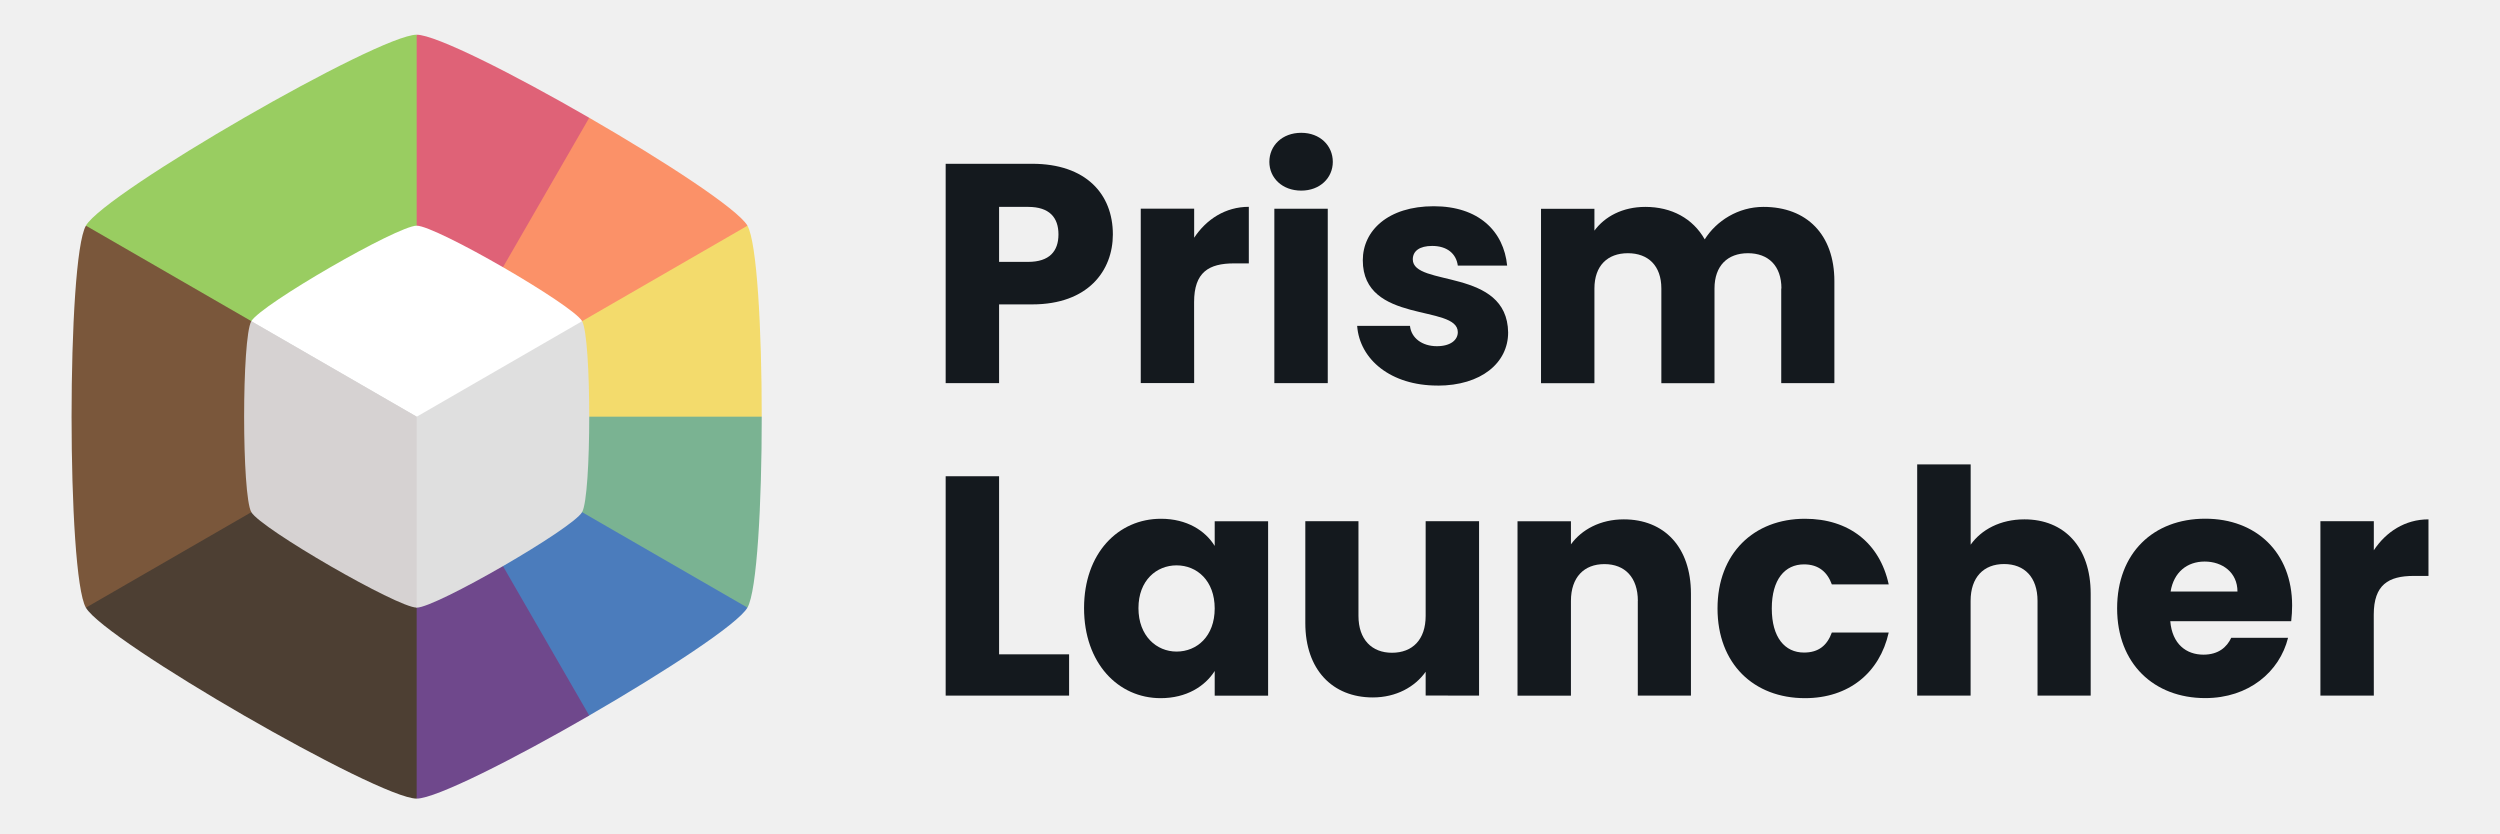
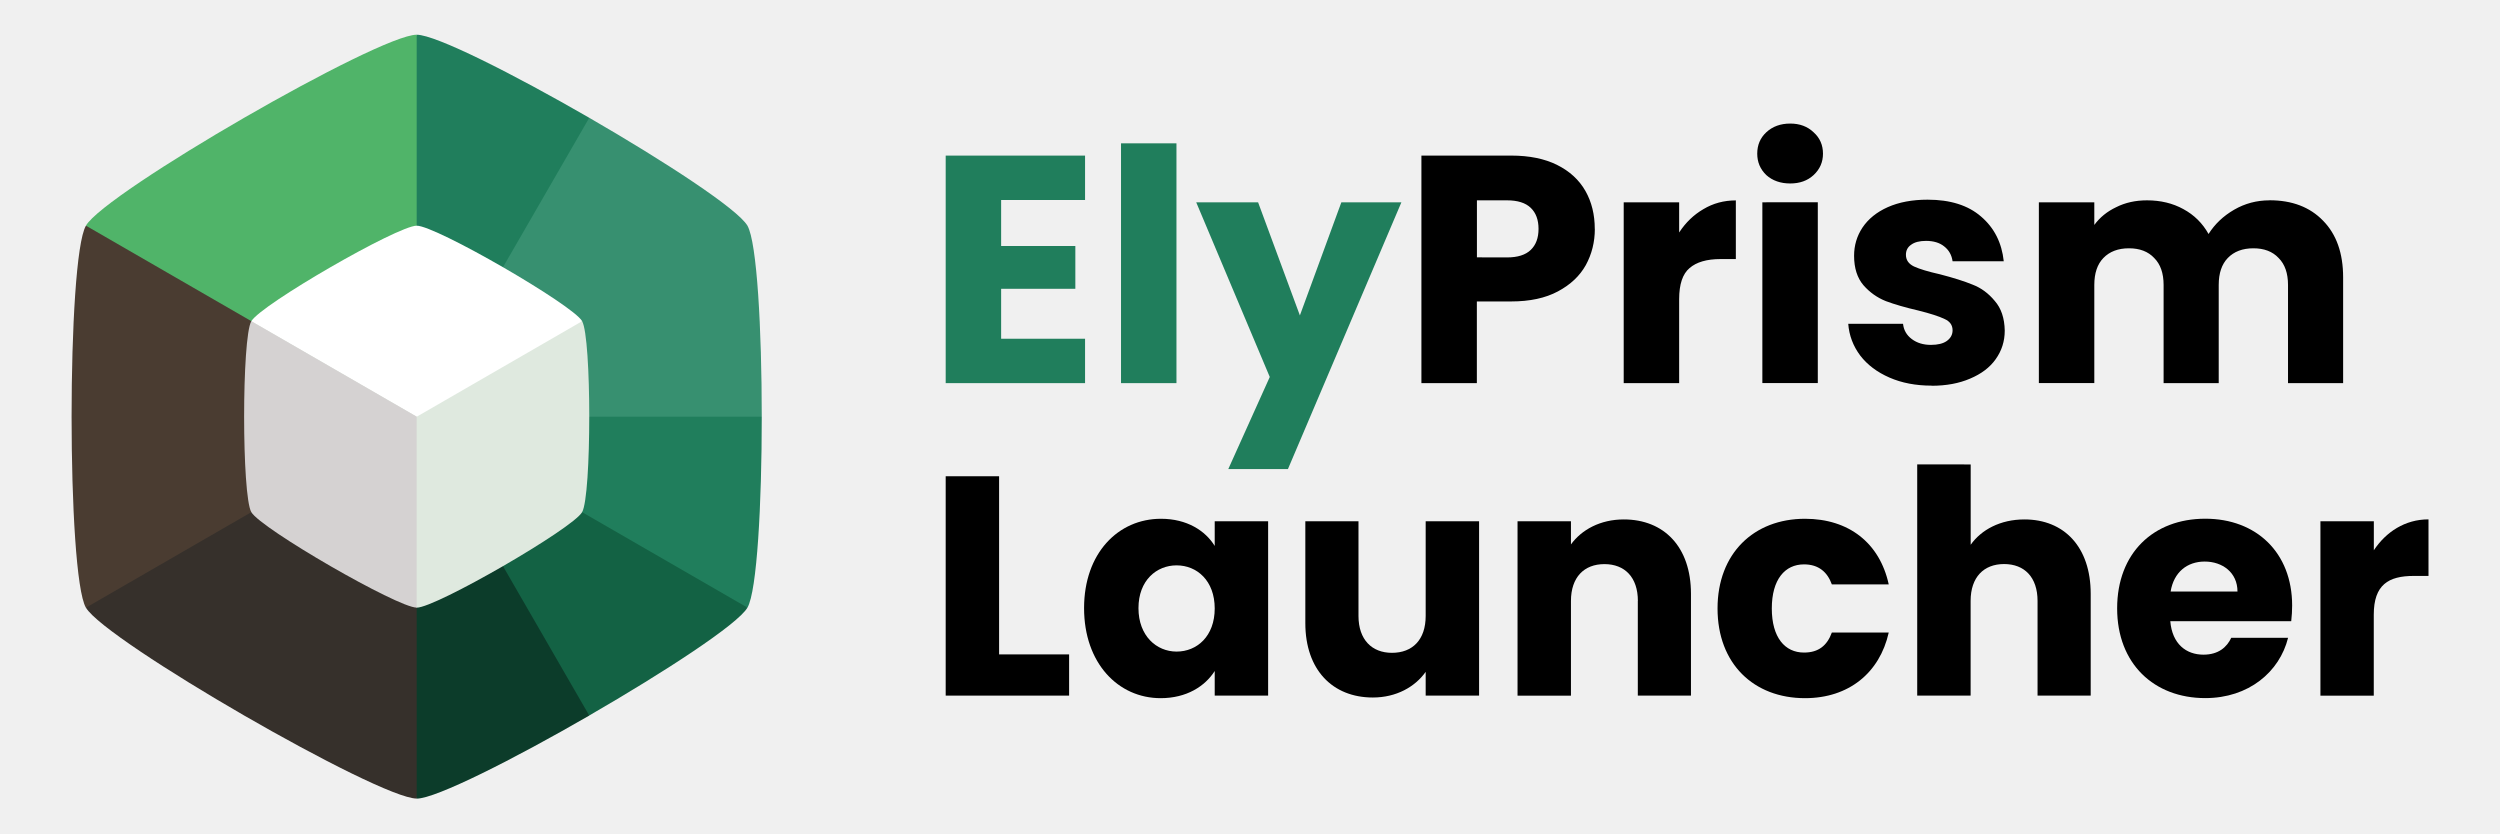
- <svg xmlns="http://www.w3.org/2000/svg" width="144" height="48" version="1.1" viewBox="0 0 38.1 12.7">
-   <g stroke-width=".265">
-     <path d="m6.35 6.35" fill="#99cd61" />
-     <path d="m6.35 0.529-2.521 4.366 2.521 1.455 2.52-1.455 0.11-3.1c-1.151-0.665-2.339-1.266-2.63-1.266z" fill="#df6277" />
-     <path d="m8.98 1.795-2.63 4.555 2.52 1.455 2.521-4.366c-0.146-0.252-1.26-0.98-2.411-1.644z" fill="#fb9168" />
-     <path d="m11.391 3.44-5.041 2.91 2.52 1.455 2.739-1.455c0-1.329-0.073-2.658-0.218-2.91z" fill="#f3db6c" />
-     <path d="m6.35 6.35v2.91h5.041c0.146-0.252 0.218-1.581 0.218-2.91z" fill="#7ab392" />
-     <path d="m6.35 6.35v2.91l2.63 1.644c1.151-0.665 2.266-1.392 2.411-1.644z" fill="#4b7cbc" />
-     <path d="m6.35 6.35-2.521 1.455 2.521 4.366c0.291 0 1.479-0.601 2.63-1.266z" fill="#6f488c" />
-     <path d="m3.829 4.895-2.52 4.366c0.291 0.504 4.459 2.91 5.041 2.91v-5.821z" fill="#4d3f33" />
-     <path d="m1.309 3.44c-0.291 0.504-0.291 5.317 0 5.821l5.041-2.91v-2.91z" fill="#7a573b" />
-     <path d="m6.35 0.529c-0.582-2e-8 -4.75 2.406-5.041 2.91l5.041 2.91z" fill="#99cd61" />
+ <svg xmlns="http://www.w3.org/2000/svg" width="144" height="48" version="1.1" viewBox="0 0 38.1 12.7" id="svg26">
+   <defs id="defs26" />
+   <g stroke-width="0.265" id="g24" transform="matrix(1.000001,0,0,1,2.5207819e-4,9.6656667e-5)">
+     <path d="M 6.35,6.35" fill="#99cd61" id="path4-0" />
+     <path d="M 6.35,0.529 3.829,4.895 6.35,6.35 8.87,4.895 8.98,1.795 C 7.829,1.131 6.641,0.529 6.35,0.529 Z" fill="#df6277" id="path6-2" style="fill:#207e5c;fill-opacity:1" />
+     <path d="M 8.98,1.795 6.35,6.35 8.87,7.805 11.391,3.44 C 11.246,3.188 10.131,2.46 8.98,1.795 Z" fill="#fb9168" id="path8-9" style="fill:#379070;fill-opacity:1" />
+     <path d="M 11.391,3.44 6.35,6.35 8.87,7.805 11.609,6.35 c 0,-1.329 -0.073,-2.658 -0.218,-2.91 z" fill="#f3db6c" id="path10-0" style="fill:#379070;fill-opacity:1" />
+     <path d="m 6.35,6.35 v 2.91 h 5.041 C 11.537,9.008 11.609,7.679 11.609,6.35 Z" fill="#7ab392" id="path12-4" style="fill:#207e5c;fill-opacity:1" />
+     <path d="m 6.35,6.35 v 2.91 l 2.63,1.644 c 1.151,-0.665 2.266,-1.392 2.411,-1.644 z" fill="#4b7cbc" id="path14-8" style="fill:#136244;fill-opacity:1" />
+     <path d="M 6.35,6.35 3.829,7.805 6.35,12.171 c 0.291,0 1.479,-0.601 2.63,-1.266 z" fill="#6f488c" id="path16-2" style="fill:#0c3c2a;fill-opacity:1" />
+     <path d="M 3.829,4.895 1.309,9.26 c 0.291,0.504 4.459,2.91 5.041,2.91 V 6.35 Z" fill="#4d3f33" id="path18-4" style="fill:#36302b;fill-opacity:1" />
+     <path d="m 1.309,3.44 c -0.291,0.504 -0.291,5.317 0,5.821 L 6.35,6.35 V 3.44 Z" fill="#7a573b" id="path20-0" style="fill:#4a3c31;fill-opacity:1" />
+     <path d="m 6.35,0.529 c -0.582,-2e-8 -4.75,2.406 -5.041,2.91 l 5.041,2.91 z" fill="#99cd61" id="path22-8" style="fill:#50b469;fill-opacity:1" />
  </g>
-   <g transform="matrix(.88 0 0 .88 -10.906 -1.2421)">
-     <g transform="translate(13.26 2.2776)">
-       <path transform="matrix(.96975 0 0 .96975 .1921 .1921)" d="m6.35 2.939c-0.341 0-2.783 1.41-2.953 1.705l2.953 5.116 2.954-5.116c-0.171-0.295-2.613-1.705-2.954-1.705z" fill="#fff" stroke-width=".265" />
+   <g transform="matrix(0.8800014,0,0,0.88,-10.90577,-1.242003)" id="g32">
+     <g transform="translate(13.26,2.2776)" id="g28">
+       <path transform="matrix(0.96975,0,0,0.96975,0.1921,0.1921)" d="m 6.35,2.939 c -0.341,0 -2.783,1.41 -2.953,1.705 L 6.35,9.76 9.304,4.644 C 9.133,4.349 6.691,2.939 6.35,2.939 Z" fill="#ffffff" stroke-width="0.265" id="path26-0" />
    </g>
-     <path d="m16.746 6.974 2.864 4.961c0.331 0 2.699-1.367 2.864-1.654 0.165-0.286 0.165-3.021 0-3.307l-2.864 1.654z" fill="#dfdfdf" stroke-width=".265" />
+     <path d="m 16.746,6.974 2.864,4.961 c 0.331,0 2.699,-1.367 2.864,-1.654 0.165,-0.286 0.165,-3.021 0,-3.307 l -2.864,1.654 z" fill="#dfdfdf" stroke-width="0.265" id="path30" style="fill:#dfe9df;fill-opacity:1" />
  </g>
-   <path d="m3.83 4.895c-0.146 0.252-0.146 2.658 0 2.91 0.146 0.252 2.229 1.455 2.52 1.455v-2.91z" fill="#d6d2d2" stroke-width=".265" />
-   <g fill="#14191e" stroke-width=".265" aria-label="Prism Launcher">
-     <path d="m15.669 3.991h-0.443v-0.838h0.443c0.324 0 0.462 0.162 0.462 0.419 0 0.257-0.138 0.419-0.462 0.419zm1.291-0.419c0-0.614-0.41-1.076-1.229-1.076h-1.319v3.343h0.814v-1.2h0.505c0.852 0 1.229-0.514 1.229-1.067z" />
-     <path d="m18.198 4.605c0-0.457 0.224-0.591 0.61-0.591h0.224v-0.862c-0.357 0-0.648 0.191-0.833 0.471v-0.443h-0.814v2.658h0.814z" />
-     <path d="m19.421 3.181v2.658h0.814v-2.658zm0.41-0.276c0.286 0 0.481-0.195 0.481-0.438 0-0.248-0.195-0.443-0.481-0.443-0.291 0-0.486 0.195-0.486 0.443 0 0.243 0.195 0.438 0.486 0.438z" />
-     <path d="m21.908 5.877c0.667 0 1.076-0.348 1.076-0.81-0.014-0.991-1.453-0.691-1.453-1.114 0-0.129 0.105-0.205 0.295-0.205 0.229 0 0.367 0.119 0.391 0.3h0.752c-0.052-0.524-0.433-0.905-1.119-0.905-0.695 0-1.081 0.371-1.081 0.824 0 0.976 1.448 0.667 1.448 1.095 0 0.119-0.11 0.214-0.319 0.214-0.224 0-0.391-0.124-0.41-0.31h-0.805c0.038 0.514 0.514 0.91 1.224 0.91z" />
-     <path d="m27.146 4.396v1.443h0.81v-1.553c0-0.714-0.424-1.133-1.081-1.133-0.386 0-0.719 0.214-0.895 0.495-0.181-0.319-0.505-0.495-0.905-0.495-0.348 0-0.619 0.148-0.776 0.362v-0.333h-0.814v2.658h0.814v-1.443c0-0.348 0.2-0.538 0.51-0.538 0.31 0 0.51 0.191 0.51 0.538v1.443h0.81v-1.443c0-0.348 0.2-0.538 0.51-0.538 0.31 0 0.51 0.191 0.51 0.538z" />
-     <path d="m15.226 7.258h-0.814v3.343h1.881v-0.629h-1.067z" />
-     <path d="m16.521 9.268c0 0.838 0.519 1.372 1.167 1.372 0.395 0 0.676-0.181 0.824-0.414v0.376h0.814v-2.658h-0.814v0.376c-0.143-0.233-0.424-0.414-0.819-0.414-0.652 0-1.172 0.524-1.172 1.362zm1.991 0.005c0 0.424-0.271 0.657-0.581 0.657-0.305 0-0.581-0.238-0.581-0.662s0.276-0.652 0.581-0.652c0.31 0 0.581 0.233 0.581 0.657z" />
-     <path d="m22.541 10.601v-2.658h-0.814v1.443c0 0.362-0.2 0.562-0.514 0.562-0.305 0-0.51-0.2-0.51-0.562v-1.443h-0.81v1.553c0 0.71 0.414 1.133 1.029 1.133 0.357 0 0.643-0.162 0.805-0.391v0.362z" />
-     <path d="m24.96 9.158v1.443h0.81v-1.553c0-0.714-0.41-1.133-1.024-1.133-0.357 0-0.643 0.157-0.805 0.381v-0.352h-0.814v2.658h0.814v-1.443c0-0.362 0.2-0.562 0.51-0.562 0.31 0 0.51 0.2 0.51 0.562z" />
-     <path d="m26.175 9.273c0 0.843 0.552 1.367 1.333 1.367 0.667 0 1.138-0.386 1.276-1h-0.867c-0.071 0.195-0.2 0.305-0.424 0.305-0.291 0-0.491-0.229-0.491-0.672s0.2-0.672 0.491-0.672c0.224 0 0.357 0.119 0.424 0.305h0.867c-0.138-0.633-0.61-1-1.276-1-0.781 0-1.333 0.529-1.333 1.367z" />
-     <path d="m29.218 7.077v3.524h0.814v-1.443c0-0.362 0.2-0.562 0.51-0.562 0.31 0 0.51 0.2 0.51 0.562v1.443h0.81v-1.553c0-0.714-0.405-1.133-1.01-1.133-0.367 0-0.657 0.157-0.819 0.386v-1.224z" />
-     <path d="m33.599 8.558c0.271 0 0.5 0.167 0.5 0.457h-1.019c0.048-0.295 0.252-0.457 0.519-0.457zm1.272 1.162h-0.867c-0.067 0.143-0.195 0.257-0.424 0.257-0.262 0-0.476-0.162-0.505-0.51h1.843c0.009-0.081 0.014-0.162 0.014-0.238 0-0.81-0.548-1.324-1.324-1.324-0.791 0-1.343 0.524-1.343 1.367 0 0.843 0.562 1.367 1.343 1.367 0.662 0 1.133-0.4 1.262-0.919z" />
-     <path d="m36.176 9.368c0-0.457 0.224-0.591 0.61-0.591h0.224v-0.862c-0.357 0-0.648 0.191-0.833 0.471v-0.443h-0.814v2.658h0.814z" />
+   <path d="m 3.83,4.895 c -0.146,0.252 -0.146,2.658 0,2.91 0.146,0.252 2.229,1.455 2.52,1.455 v -2.91 z" fill="#d6d2d2" stroke-width="0.265" id="path34" style="fill:#d5d2d2;fill-opacity:1" />
+   <g fill="#14191e" stroke-width="0.265" aria-label="Prism Launcher" id="g62" style="fill:#ffffff;fill-opacity:1" transform="matrix(1.000001,0,0,1,2.5207819e-4,9.6656667e-5)">
+     <path d="m 15.226,7.258 h -0.814 v 3.343 h 1.881 V 9.973 h -1.067 z" id="path46" style="fill:#000000;fill-opacity:1" />
+     <path d="m 16.521,9.268 c 0,0.838 0.519,1.372 1.167,1.372 0.395,0 0.676,-0.181 0.824,-0.414 V 10.601 H 19.326 V 7.944 H 18.512 V 8.32 C 18.369,8.087 18.088,7.906 17.693,7.906 c -0.652,0 -1.172,0.524 -1.172,1.362 z m 1.991,0.005 c 0,0.424 -0.271,0.657 -0.581,0.657 -0.305,0 -0.581,-0.238 -0.581,-0.662 0,-0.424 0.276,-0.652 0.581,-0.652 0.31,0 0.581,0.233 0.581,0.657 z" id="path48" style="fill:#000000;fill-opacity:1" />
+     <path d="M 22.541,10.601 V 7.944 h -0.814 v 1.443 c 0,0.362 -0.2,0.562 -0.514,0.562 -0.305,0 -0.51,-0.2 -0.51,-0.562 v -1.443 h -0.81 v 1.553 c 0,0.71 0.414,1.133 1.029,1.133 0.357,0 0.643,-0.162 0.805,-0.391 v 0.362 z" id="path50" style="fill:#000000;fill-opacity:1" />
+     <path d="m 24.96,9.158 v 1.443 h 0.81 V 9.049 c 0,-0.714 -0.41,-1.133 -1.024,-1.133 -0.357,0 -0.643,0.157 -0.805,0.381 V 7.944 h -0.814 v 2.658 h 0.814 v -1.443 c 0,-0.362 0.2,-0.562 0.51,-0.562 0.31,0 0.51,0.2 0.51,0.562 z" id="path52" style="fill:#000000;fill-opacity:1" />
+     <path d="m 26.175,9.273 c 0,0.843 0.552,1.367 1.333,1.367 0.667,0 1.138,-0.386 1.276,-1 h -0.867 c -0.071,0.195 -0.2,0.305 -0.424,0.305 -0.291,0 -0.491,-0.229 -0.491,-0.672 0,-0.443 0.2,-0.672 0.491,-0.672 0.224,0 0.357,0.119 0.424,0.305 h 0.867 c -0.138,-0.633 -0.61,-1 -1.276,-1 -0.781,0 -1.333,0.529 -1.333,1.367 z" id="path54" style="fill:#000000;fill-opacity:1" />
+     <path d="m 29.218,7.077 v 3.524 h 0.814 v -1.443 c 0,-0.362 0.2,-0.562 0.51,-0.562 0.31,0 0.51,0.2 0.51,0.562 v 1.443 h 0.81 V 9.049 c 0,-0.714 -0.405,-1.133 -1.01,-1.133 -0.367,0 -0.657,0.157 -0.819,0.386 v -1.224 z" id="path56" style="fill:#000000;fill-opacity:1" />
+     <path d="m 33.599,8.558 c 0.271,0 0.5,0.167 0.5,0.457 h -1.019 c 0.048,-0.295 0.252,-0.457 0.519,-0.457 z m 1.272,1.162 h -0.867 c -0.067,0.143 -0.195,0.257 -0.424,0.257 -0.262,0 -0.476,-0.162 -0.505,-0.51 h 1.843 c 0.009,-0.081 0.014,-0.162 0.014,-0.238 0,-0.81 -0.548,-1.324 -1.324,-1.324 -0.791,0 -1.343,0.524 -1.343,1.367 0,0.843 0.562,1.367 1.343,1.367 0.662,0 1.133,-0.4 1.262,-0.919 z" id="path58" style="fill:#000000;fill-opacity:1" />
+     <path d="m 36.176,9.368 c 0,-0.457 0.224,-0.591 0.61,-0.591 h 0.224 V 7.915 c -0.357,0 -0.648,0.191 -0.833,0.471 V 7.944 h -0.814 v 2.658 H 36.176 Z" id="path60" style="fill:#000000;fill-opacity:1" />
+     <g id="text1" style="font-weight:bold;font-size:4.939px;font-family:Poppins;-inkscape-font-specification:'Poppins, Bold';fill:#207e5c;stroke-width:0.07" aria-label="ElyPrism">
+       <path d="m 15.257,3.048 v 0.701 h 1.131 v 0.652 h -1.131 v 0.761 h 1.279 V 5.839 H 14.412 V 2.371 h 2.124 v 0.677 z m 2.672,-0.864 v 3.655 h -0.845 V 2.184 Z m 3.428,0.899 -1.729,4.065 H 18.719 L 19.351,5.745 18.23,3.083 h 0.943 l 0.637,1.724 0.632,-1.724 z" id="path1" />
+       <path style="fill:#000000" d="m 24.305,3.488 q 0,0.301 -0.138,0.553 -0.138,0.247 -0.425,0.4 -0.286,0.153 -0.711,0.153 h -0.524 v 1.245 h -0.845 V 2.371 h 1.368 q 0.415,0 0.701,0.143 0.286,0.143 0.43,0.395 0.143,0.252 0.143,0.578 z m -1.338,0.435 q 0.242,0 0.361,-0.114 0.119,-0.114 0.119,-0.321 0,-0.207 -0.119,-0.321 -0.119,-0.114 -0.361,-0.114 h -0.459 v 0.869 z m 2.623,-0.38 q 0.148,-0.227 0.37,-0.356 0.222,-0.133 0.494,-0.133 v 0.894 h -0.232 q -0.316,0 -0.474,0.138 -0.158,0.133 -0.158,0.474 v 1.279 h -0.845 V 3.083 h 0.845 z M 27.283,2.796 q -0.222,0 -0.365,-0.128 -0.138,-0.133 -0.138,-0.326 0,-0.198 0.138,-0.326 0.143,-0.133 0.365,-0.133 0.217,0 0.356,0.133 0.143,0.128 0.143,0.326 0,0.193 -0.143,0.326 -0.138,0.128 -0.356,0.128 z m 0.42,0.286 v 2.756 h -0.845 V 3.083 Z m 1.734,2.795 q -0.361,0 -0.642,-0.123 Q 28.513,5.631 28.35,5.419 28.187,5.201 28.167,4.935 h 0.835 q 0.015,0.143 0.133,0.232 0.119,0.089 0.291,0.089 0.158,0 0.242,-0.059 0.089,-0.064 0.089,-0.163 0,-0.119 -0.123,-0.173 Q 29.51,4.801 29.234,4.732 28.937,4.663 28.74,4.589 28.542,4.51 28.399,4.347 28.256,4.179 28.256,3.898 q 0,-0.237 0.128,-0.43 0.133,-0.198 0.385,-0.311 0.257,-0.114 0.607,-0.114 0.519,0 0.815,0.257 0.301,0.257 0.346,0.682 h -0.78 q -0.02,-0.143 -0.128,-0.227 -0.104,-0.084 -0.277,-0.084 -0.148,0 -0.227,0.059 -0.079,0.054 -0.079,0.153 0,0.119 0.123,0.178 0.128,0.059 0.395,0.119 0.306,0.079 0.499,0.158 0.193,0.074 0.336,0.247 0.148,0.168 0.153,0.454 0,0.242 -0.138,0.435 -0.133,0.188 -0.39,0.296 -0.252,0.109 -0.588,0.109 z m 5.151,-2.825 q 0.514,0 0.815,0.311 0.306,0.311 0.306,0.864 V 5.839 H 34.869 V 4.342 q 0,-0.267 -0.143,-0.41 Q 34.588,3.784 34.341,3.784 q -0.247,0 -0.39,0.148 -0.138,0.143 -0.138,0.41 V 5.839 H 32.973 V 4.342 q 0,-0.267 -0.143,-0.41 -0.138,-0.148 -0.385,-0.148 -0.247,0 -0.39,0.148 -0.138,0.143 -0.138,0.41 v 1.496 h -0.845 V 3.083 h 0.845 V 3.428 Q 32.044,3.255 32.251,3.157 q 0.207,-0.104 0.469,-0.104 0.311,0 0.553,0.133 0.247,0.133 0.385,0.38 0.143,-0.227 0.39,-0.37 0.247,-0.143 0.538,-0.143 z" id="path2" />
+     </g>
  </g>
</svg>
